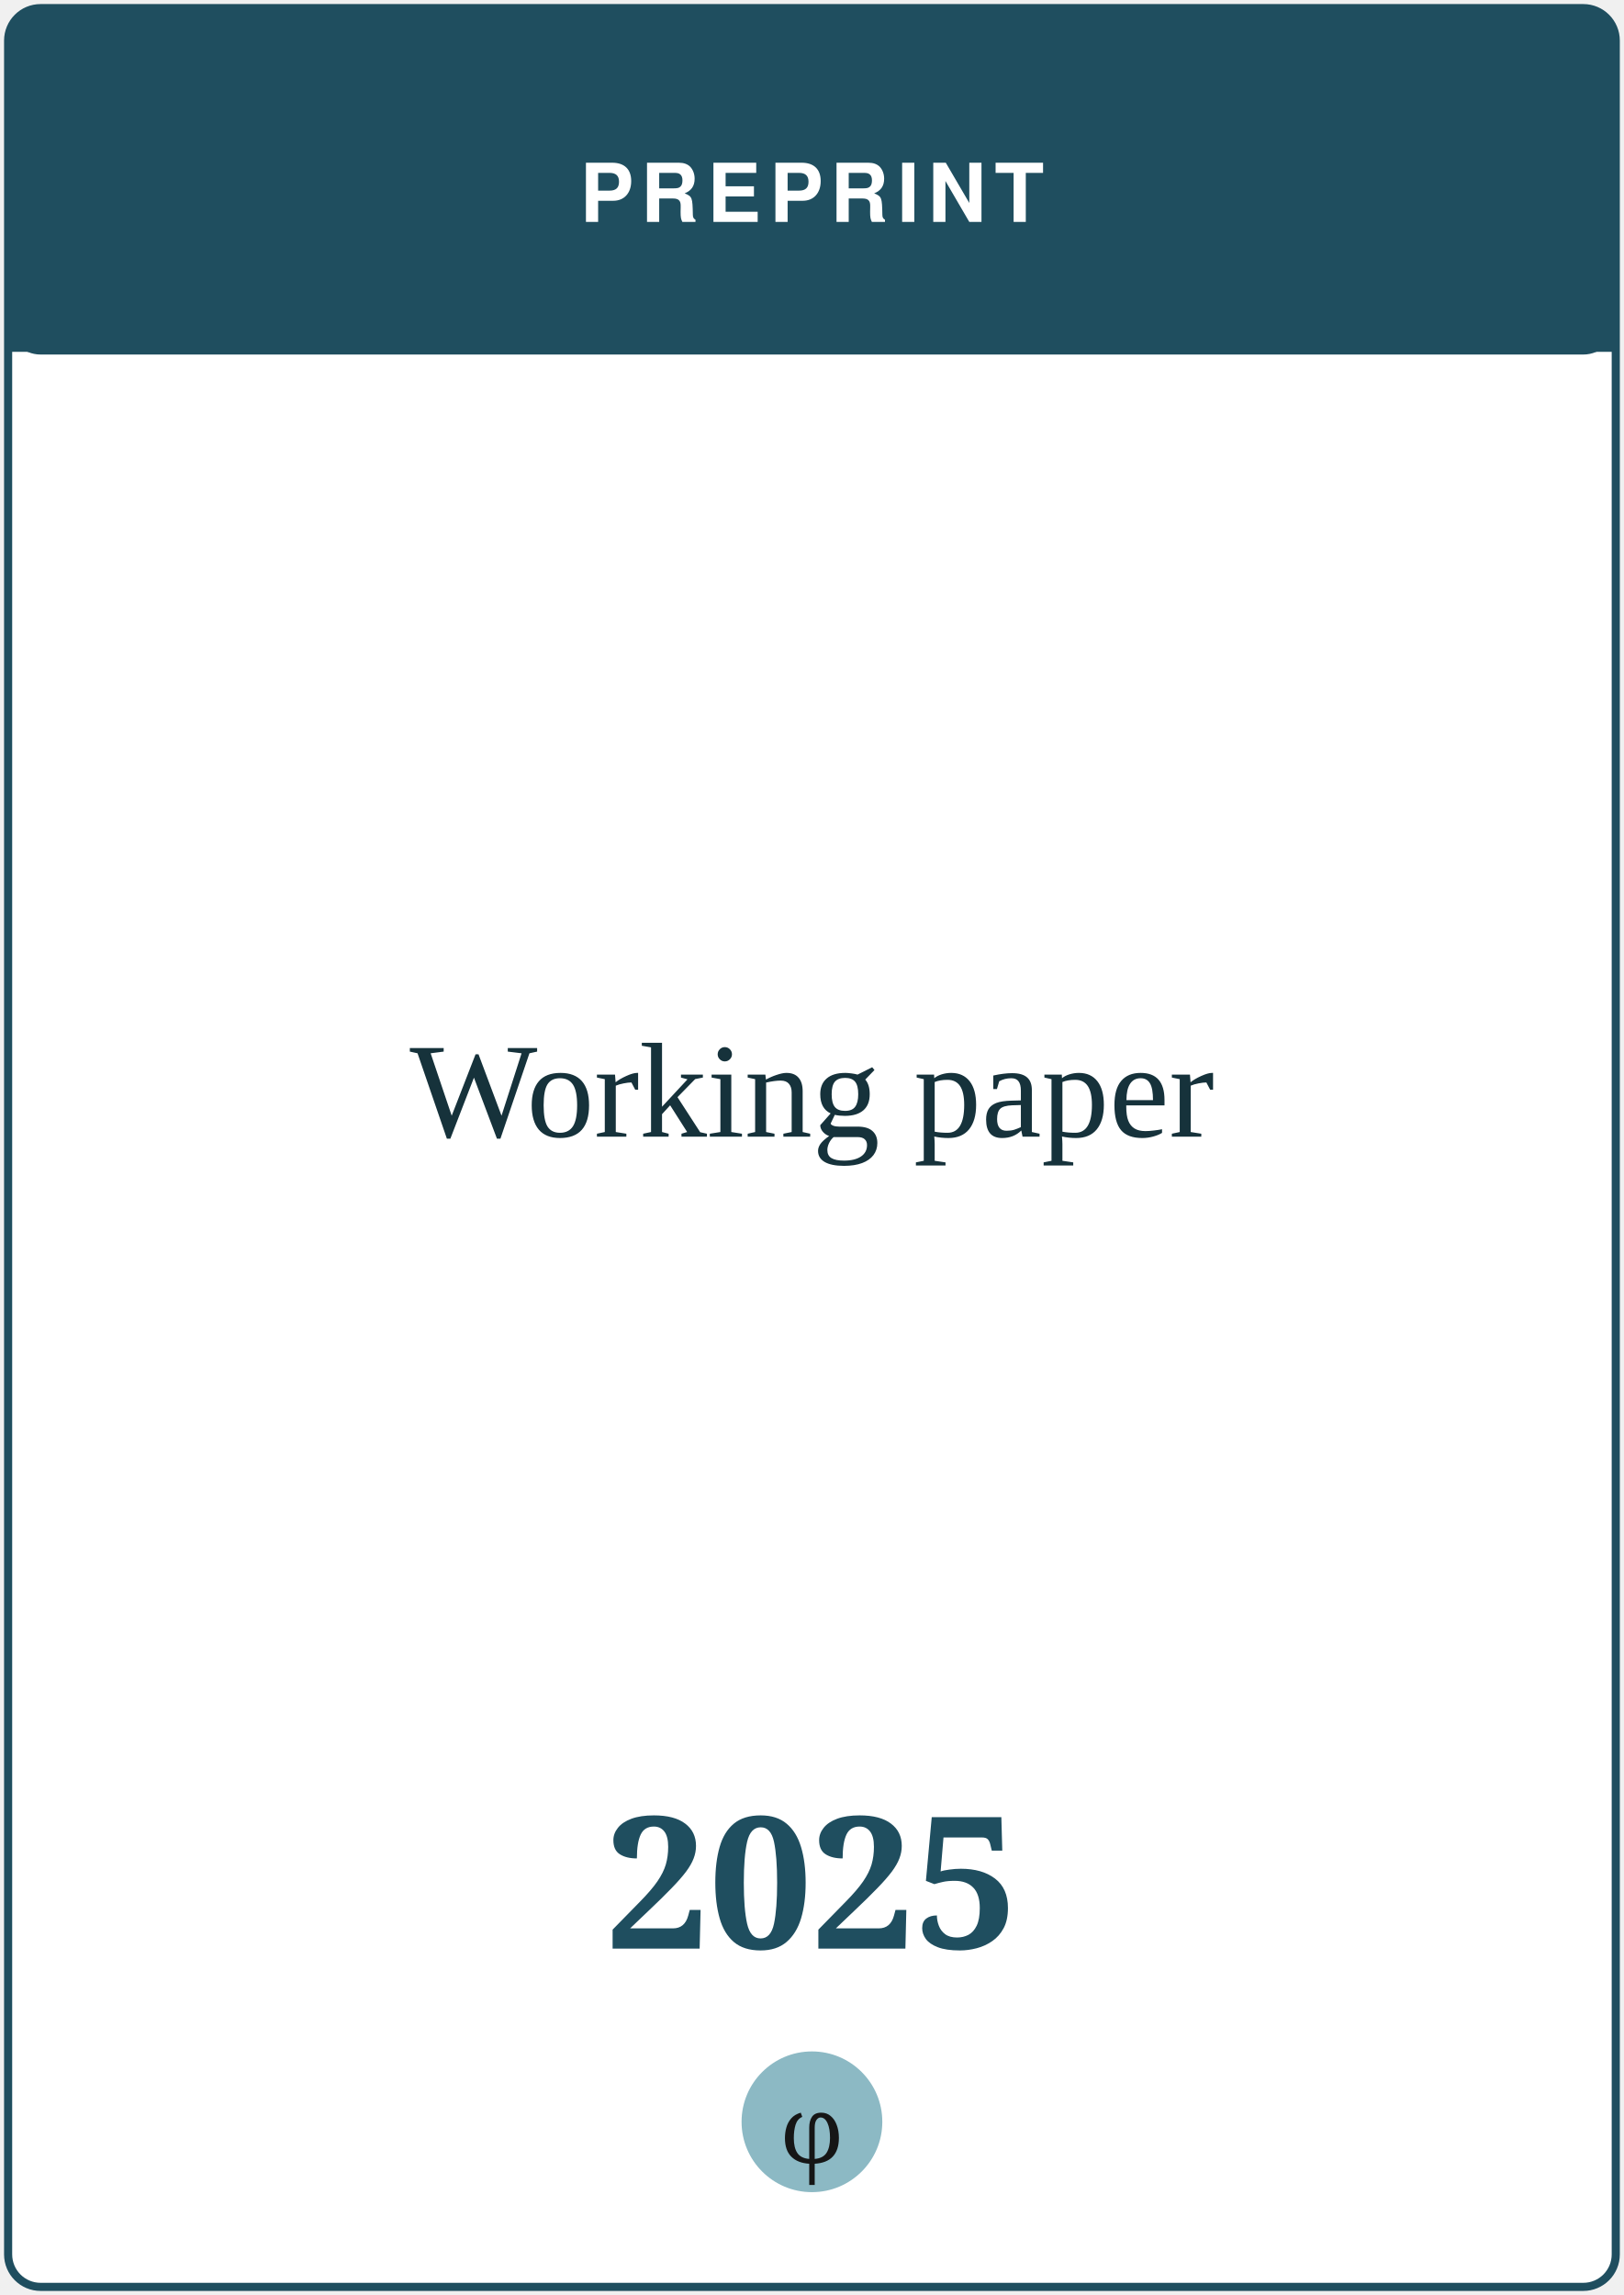
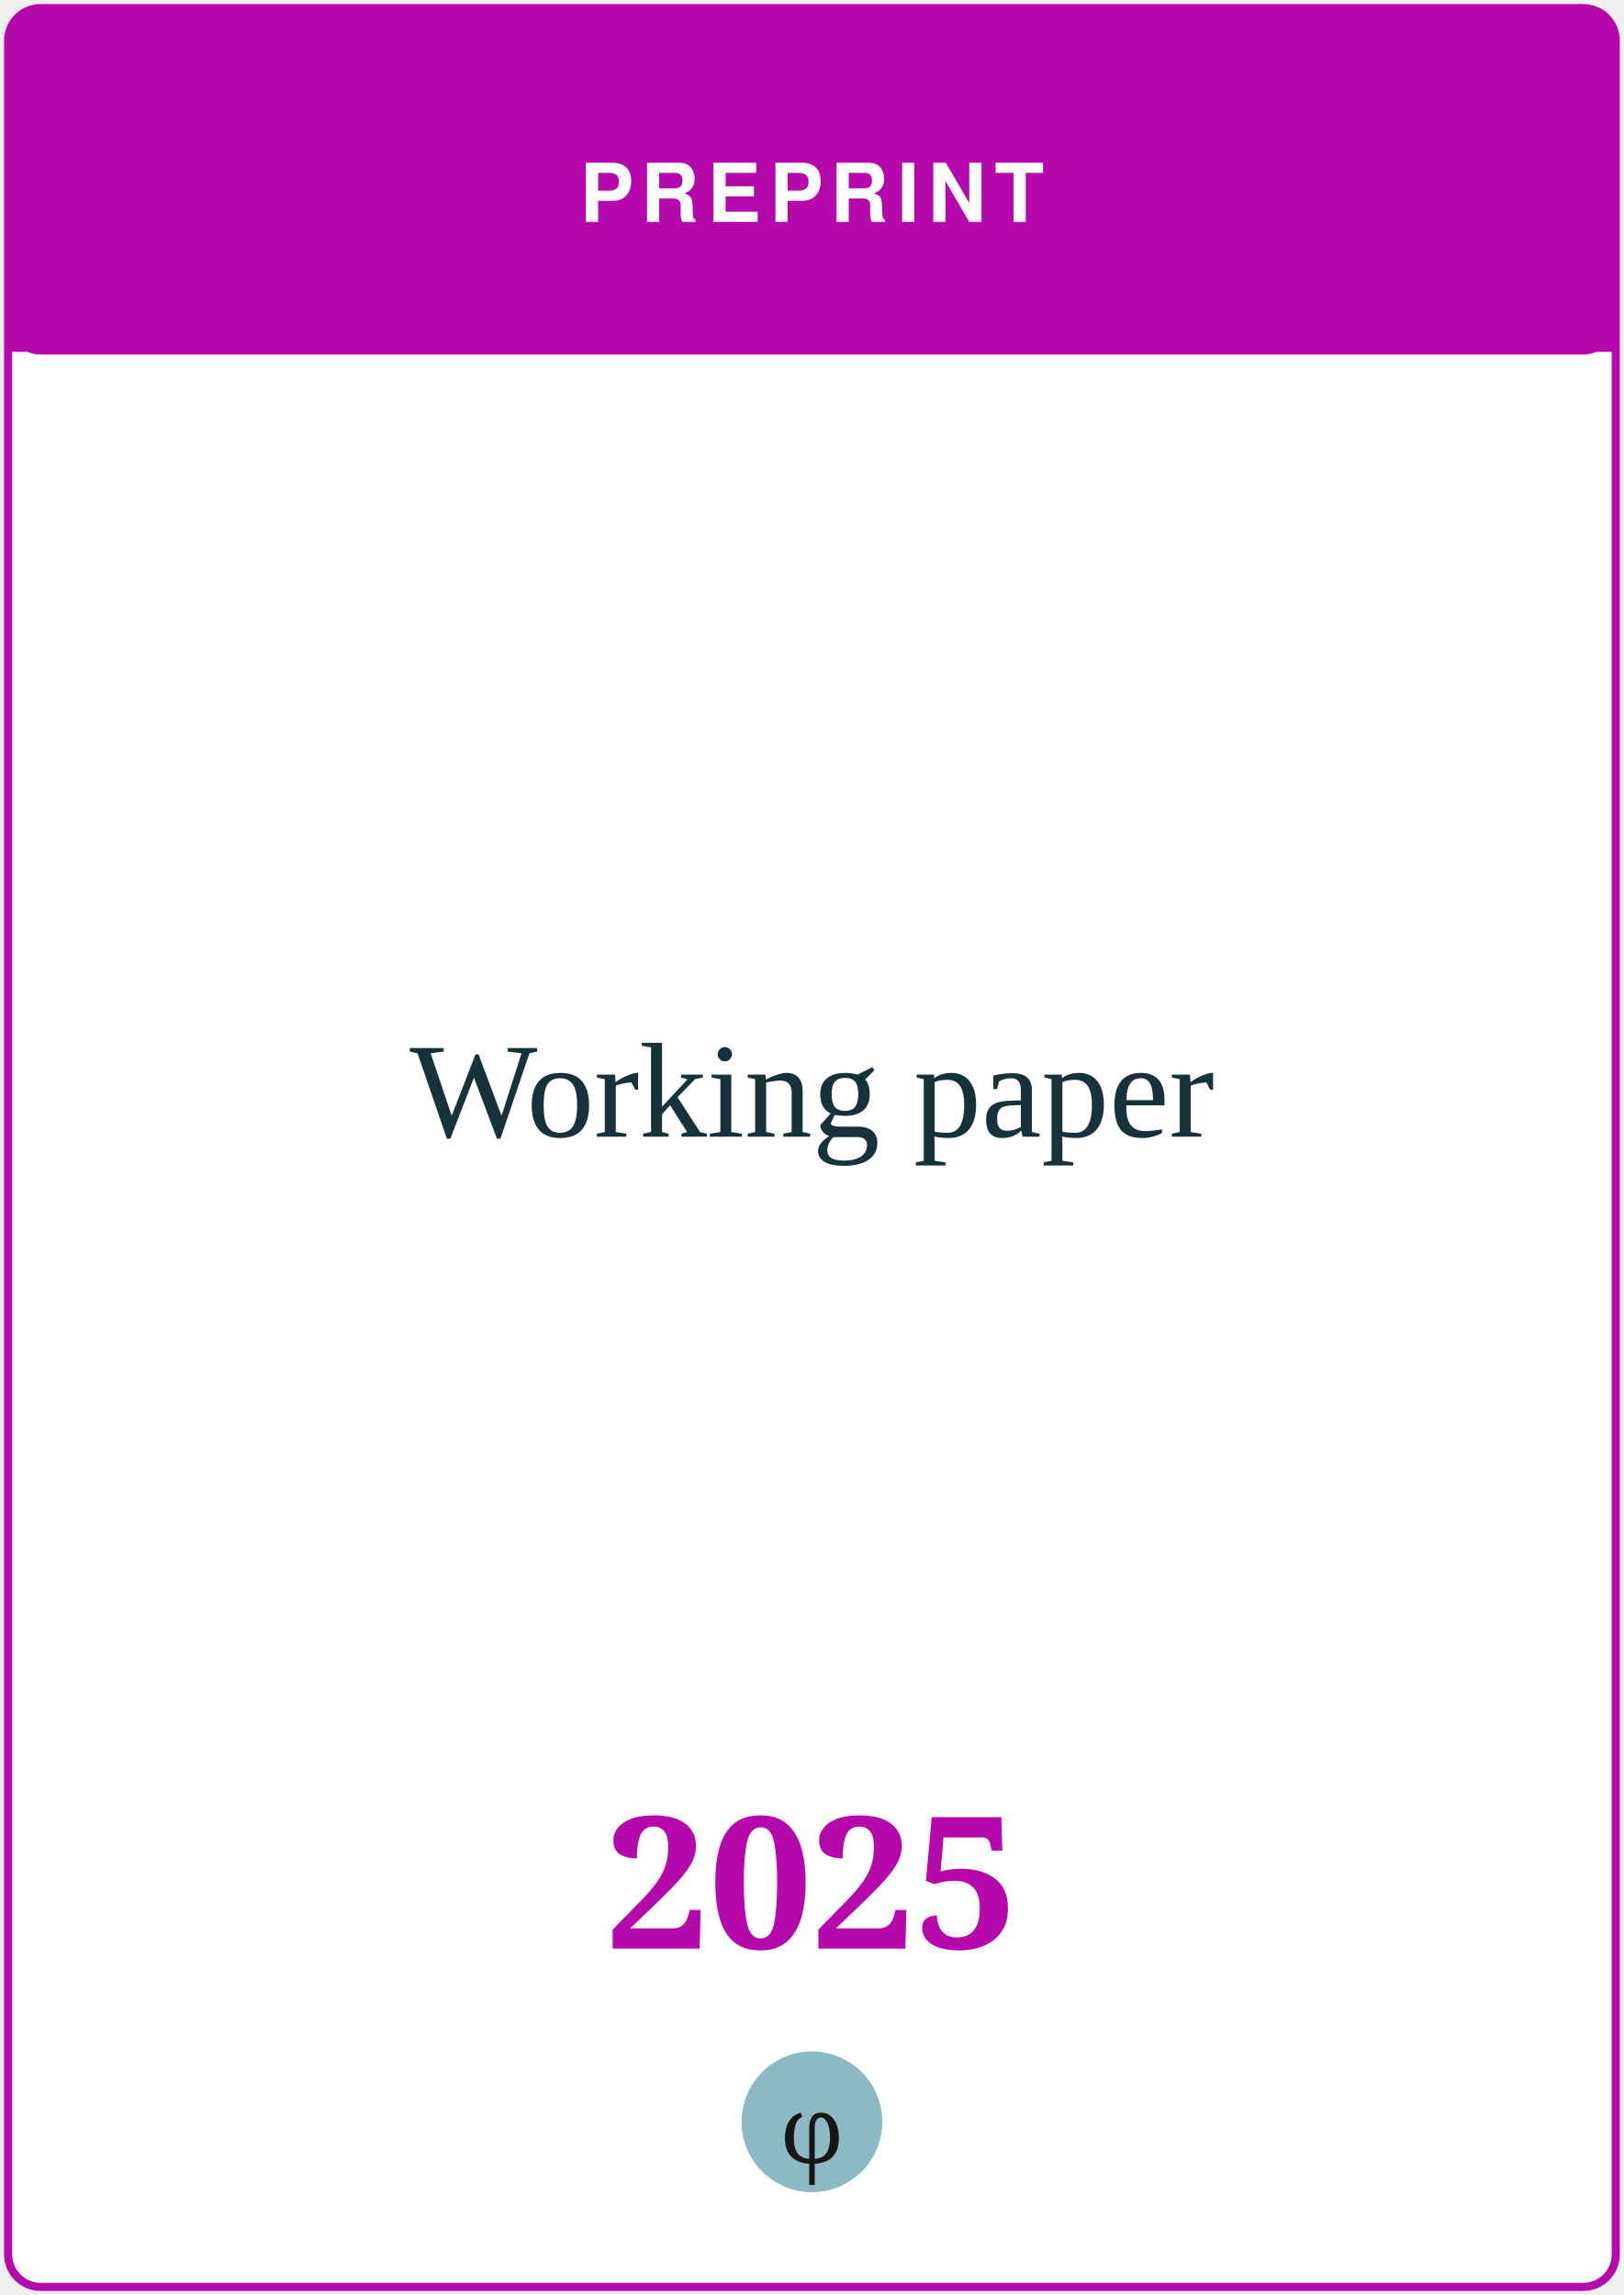
<svg xmlns="http://www.w3.org/2000/svg" viewBox="0 0 300 424" role="img" aria-label="Working paper">
-   <rect x="1.5" y="1.5" width="297" height="421" rx="6" fill="#ffffff" stroke="#1f4e5f" stroke-width="1.5" />
-   <rect x="1.5" y="1.5" width="297" height="64" rx="6" fill="#1f4e5f" />
-   <rect x="1.5" y="40" width="297" height="25" fill="#1f4e5f" />
+   <rect x="1.5" y="1.5" width="297" height="421" rx="6" fill="#ffffff" stroke="#b509ac" stroke-width="1.5" />
+   <rect x="1.5" y="1.5" width="297" height="64" rx="6" fill="#b509ac" />
+   <rect x="1.5" y="40" width="297" height="25" fill="#b509ac" />
  <text x="150" y="41" text-anchor="middle" font-family="Helvetica, Arial, sans-serif" font-weight="700" font-size="15" letter-spacing="1.5" fill="#ffffff">PREPRINT</text>
  <text x="150" y="210" text-anchor="middle" font-family="Georgia, 'Times New Roman', serif" font-size="25" fill="#16323b">Working paper</text>
-   <text x="150" y="360" text-anchor="middle" font-family="Georgia, serif" font-weight="700" font-size="34" fill="#1f4e5f">2025</text>
+   <text x="150" y="360" text-anchor="middle" font-family="Georgia, serif" font-weight="700" font-size="34" fill="#b509ac">2025</text>
  <circle cx="150" cy="392" r="13" fill="#8cb9c4" />
  <text x="150" y="393" text-anchor="middle" font-family="Georgia, serif" font-size="17" fill="#161616" dominant-baseline="central">φ</text>
</svg>
